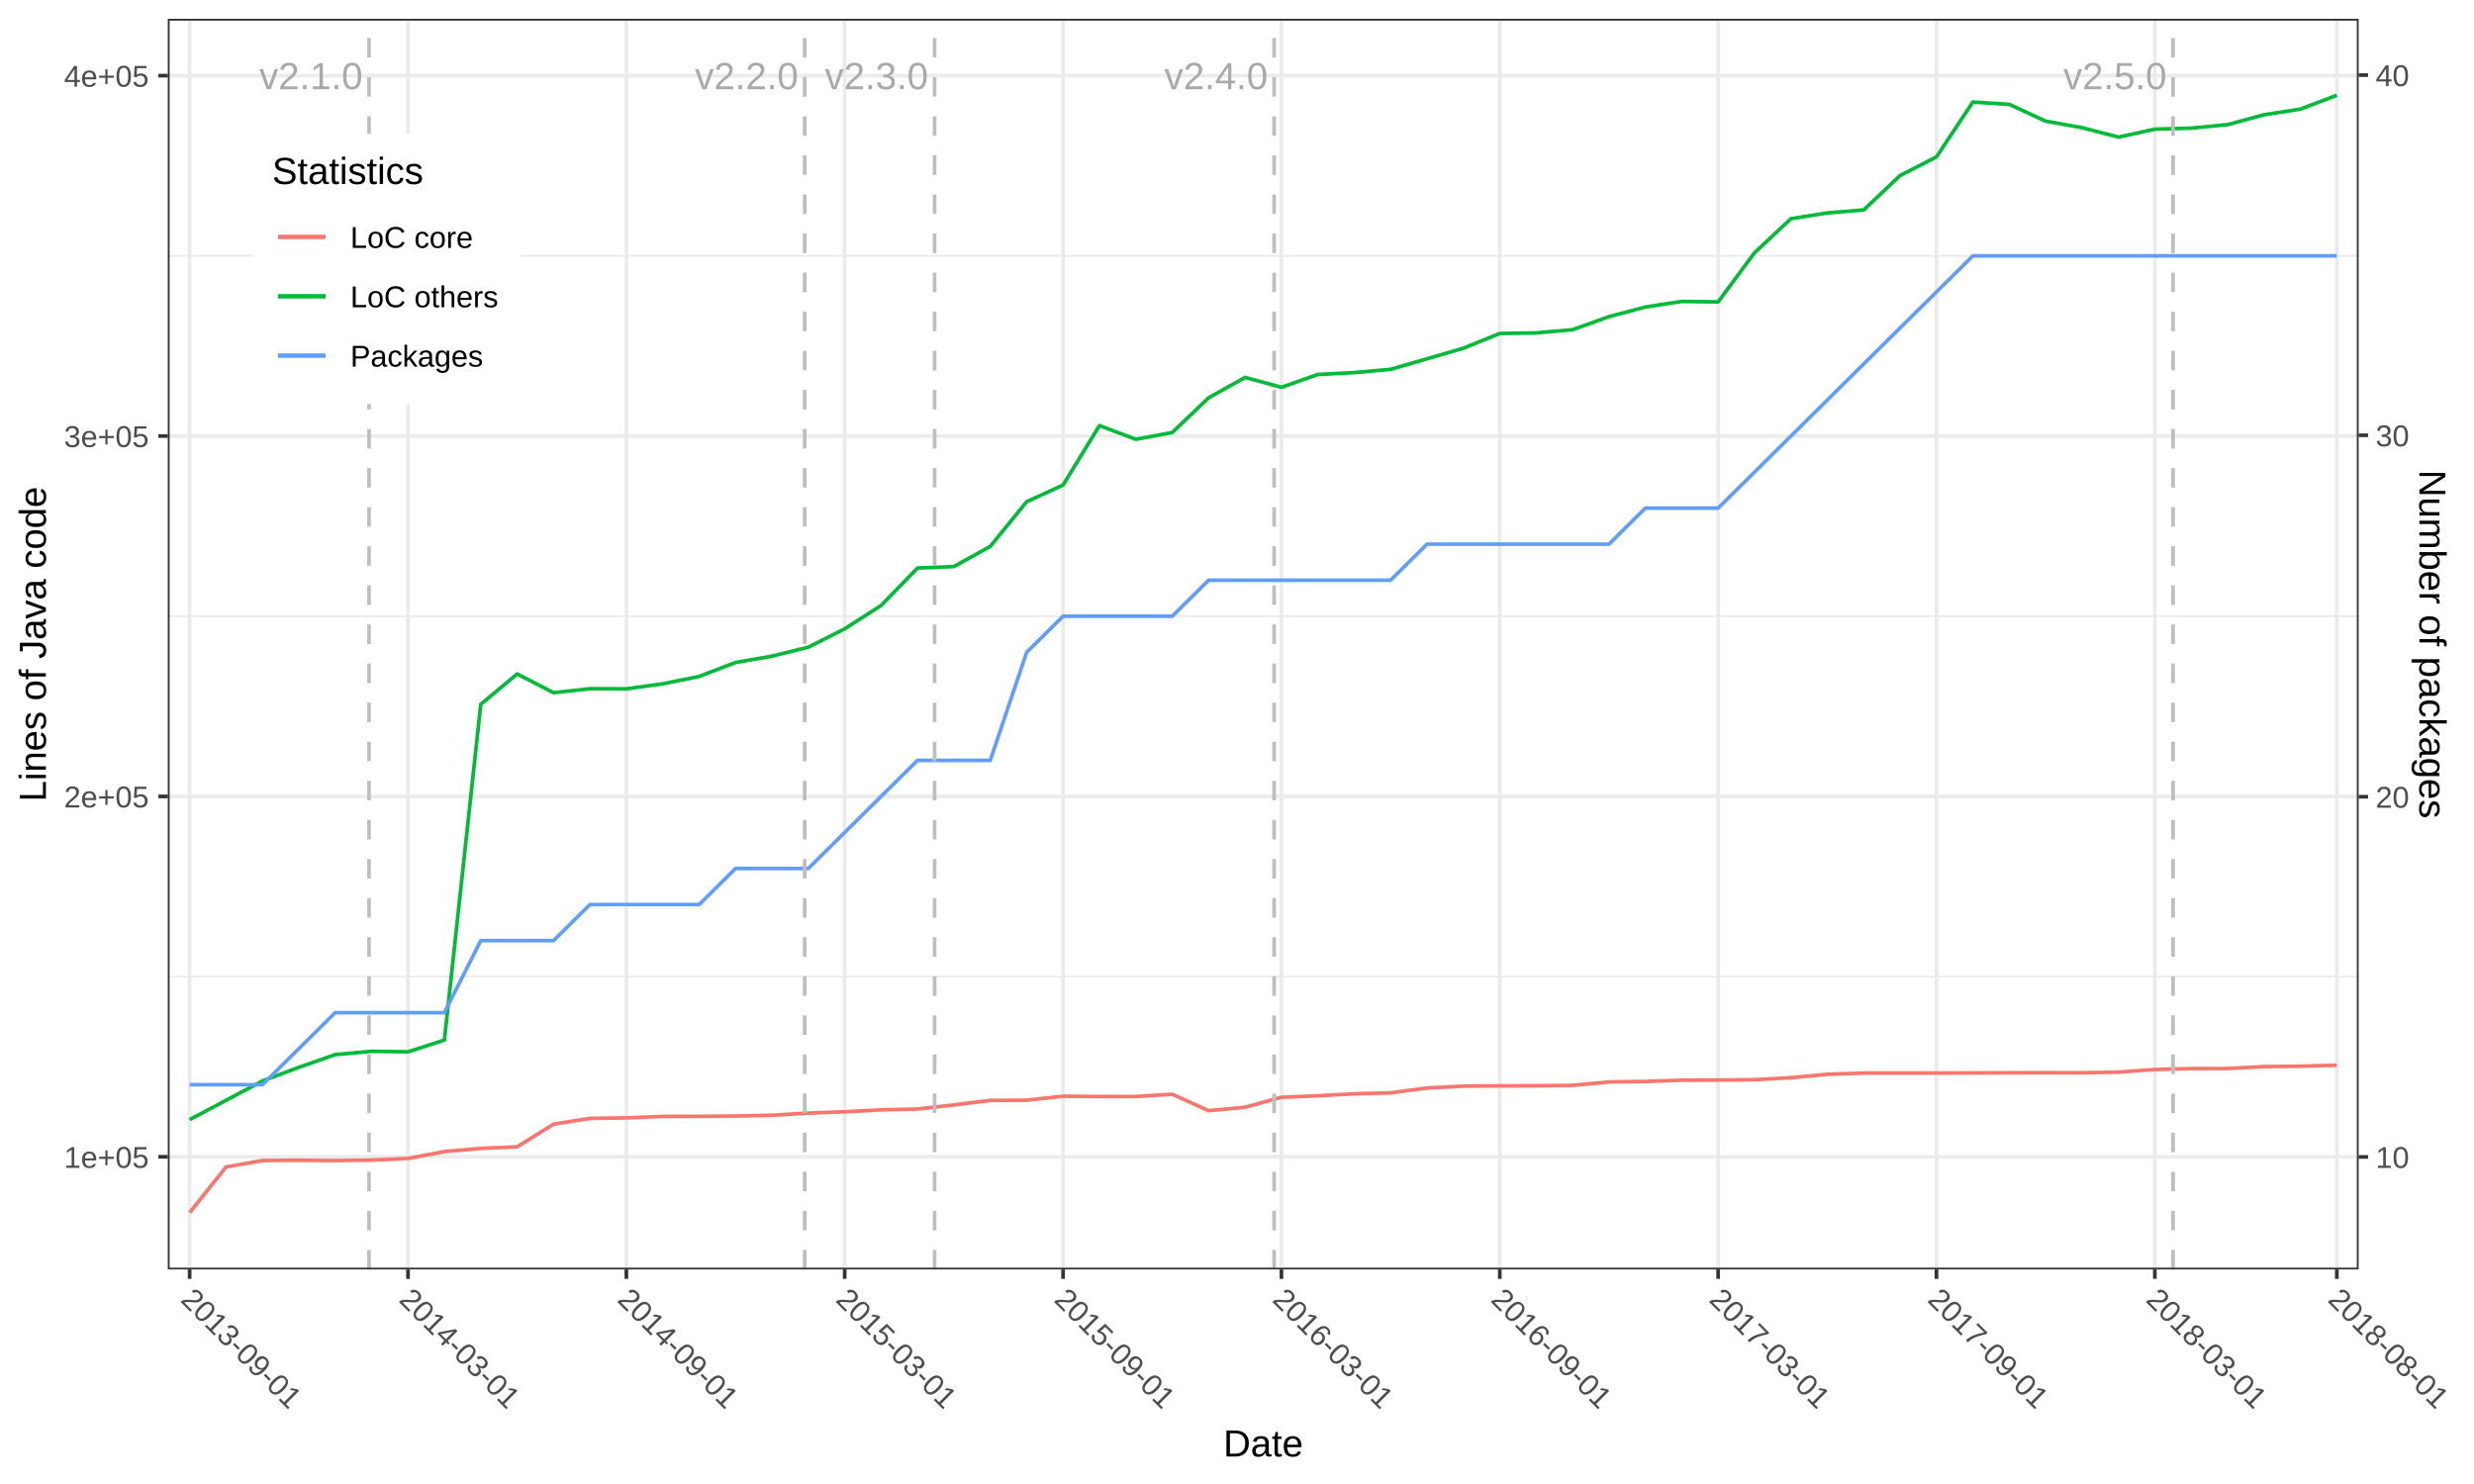
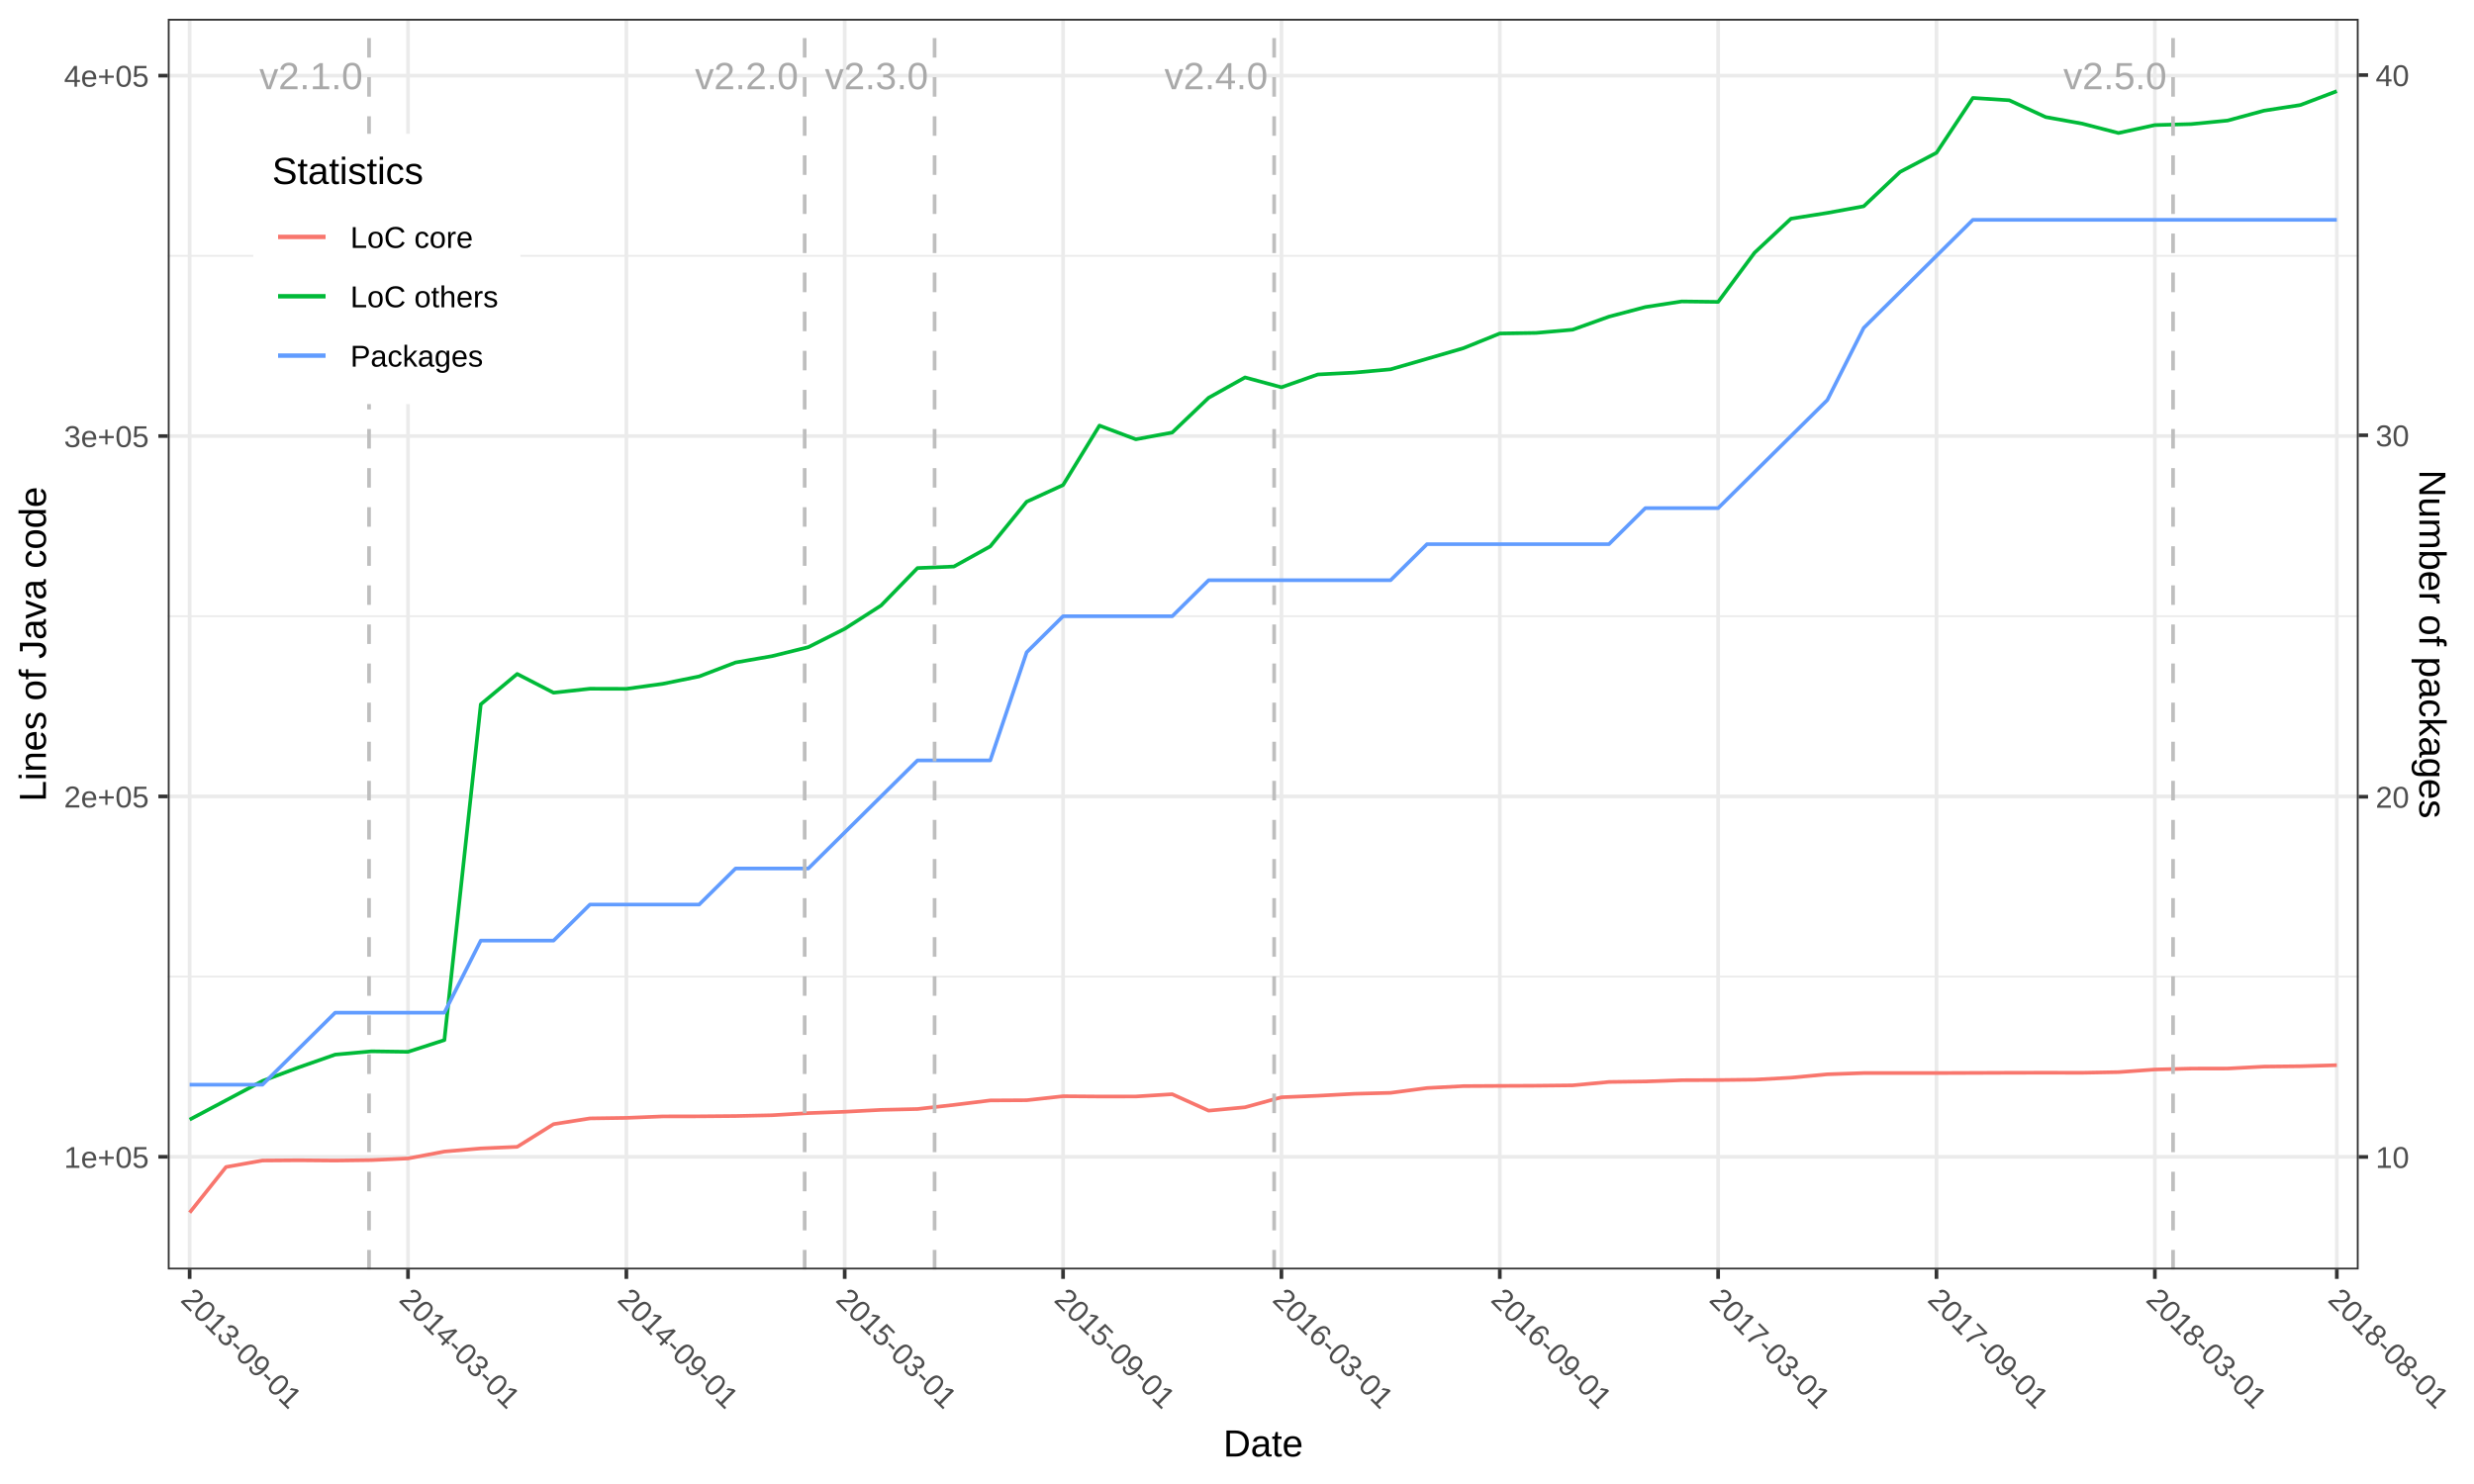
<svg xmlns="http://www.w3.org/2000/svg" viewBox="0 0 720.00 432.00">
  <defs>
    <style type="text/css">
    line, polyline, path, rect, circle {
      fill: none;
      stroke: #000000;
      stroke-linecap: round;
      stroke-linejoin: round;
      stroke-miterlimit: 10.00;
    }
  </style>
  </defs>
  <rect width="100%" height="100%" style="stroke: none; fill: #FFFFFF;" />
  <rect x="-0.00" y="0.00" width="720.00" height="432.00" style="stroke-width: 1.07; stroke: #FFFFFF; fill: #FFFFFF;" />
  <defs>
    <clipPath id="cpNDguODM0M3w2ODYuNDMyfDM2OS41NDh8NS40Nzk0NQ==">
      <rect x="48.83" y="5.48" width="637.60" height="364.07" />
    </clipPath>
  </defs>
  <rect x="48.83" y="5.48" width="637.60" height="364.07" style="stroke-width: 1.07; stroke: none; fill: #FFFFFF;" clip-path="url(#cpNDguODM0M3w2ODYuNDMyfDM2OS41NDh8NS40Nzk0NQ==)" />
  <polyline points="48.83,284.30 686.43,284.30 " style="stroke-width: 0.53; stroke: #EBEBEB; stroke-linecap: butt;" clip-path="url(#cpNDguODM0M3w2ODYuNDMyfDM2OS41NDh8NS40Nzk0NQ==)" />
  <polyline points="48.83,179.39 686.43,179.39 " style="stroke-width: 0.53; stroke: #EBEBEB; stroke-linecap: butt;" clip-path="url(#cpNDguODM0M3w2ODYuNDMyfDM2OS41NDh8NS40Nzk0NQ==)" />
  <polyline points="48.83,74.48 686.43,74.48 " style="stroke-width: 0.53; stroke: #EBEBEB; stroke-linecap: butt;" clip-path="url(#cpNDguODM0M3w2ODYuNDMyfDM2OS41NDh8NS40Nzk0NQ==)" />
  <polyline points="48.83,336.75 686.43,336.75 " style="stroke-width: 1.07; stroke: #EBEBEB; stroke-linecap: butt;" clip-path="url(#cpNDguODM0M3w2ODYuNDMyfDM2OS41NDh8NS40Nzk0NQ==)" />
  <polyline points="48.83,231.84 686.43,231.84 " style="stroke-width: 1.07; stroke: #EBEBEB; stroke-linecap: butt;" clip-path="url(#cpNDguODM0M3w2ODYuNDMyfDM2OS41NDh8NS40Nzk0NQ==)" />
  <polyline points="48.83,126.94 686.43,126.94 " style="stroke-width: 1.07; stroke: #EBEBEB; stroke-linecap: butt;" clip-path="url(#cpNDguODM0M3w2ODYuNDMyfDM2OS41NDh8NS40Nzk0NQ==)" />
  <polyline points="48.83,22.03 686.43,22.03 " style="stroke-width: 1.07; stroke: #EBEBEB; stroke-linecap: butt;" clip-path="url(#cpNDguODM0M3w2ODYuNDMyfDM2OS41NDh8NS40Nzk0NQ==)" />
  <polyline points="55.19,369.55 55.19,5.48 " style="stroke-width: 1.07; stroke: #EBEBEB; stroke-linecap: butt;" clip-path="url(#cpNDguODM0M3w2ODYuNDMyfDM2OS41NDh8NS40Nzk0NQ==)" />
  <polyline points="118.74,369.55 118.74,5.48 " style="stroke-width: 1.07; stroke: #EBEBEB; stroke-linecap: butt;" clip-path="url(#cpNDguODM0M3w2ODYuNDMyfDM2OS41NDh8NS40Nzk0NQ==)" />
  <polyline points="182.29,369.55 182.29,5.48 " style="stroke-width: 1.07; stroke: #EBEBEB; stroke-linecap: butt;" clip-path="url(#cpNDguODM0M3w2ODYuNDMyfDM2OS41NDh8NS40Nzk0NQ==)" />
  <polyline points="245.83,369.55 245.83,5.48 " style="stroke-width: 1.07; stroke: #EBEBEB; stroke-linecap: butt;" clip-path="url(#cpNDguODM0M3w2ODYuNDMyfDM2OS41NDh8NS40Nzk0NQ==)" />
  <polyline points="309.38,369.55 309.38,5.48 " style="stroke-width: 1.07; stroke: #EBEBEB; stroke-linecap: butt;" clip-path="url(#cpNDguODM0M3w2ODYuNDMyfDM2OS41NDh8NS40Nzk0NQ==)" />
  <polyline points="372.93,369.55 372.93,5.48 " style="stroke-width: 1.07; stroke: #EBEBEB; stroke-linecap: butt;" clip-path="url(#cpNDguODM0M3w2ODYuNDMyfDM2OS41NDh8NS40Nzk0NQ==)" />
  <polyline points="436.48,369.55 436.48,5.48 " style="stroke-width: 1.07; stroke: #EBEBEB; stroke-linecap: butt;" clip-path="url(#cpNDguODM0M3w2ODYuNDMyfDM2OS41NDh8NS40Nzk0NQ==)" />
  <polyline points="500.02,369.55 500.02,5.48 " style="stroke-width: 1.07; stroke: #EBEBEB; stroke-linecap: butt;" clip-path="url(#cpNDguODM0M3w2ODYuNDMyfDM2OS41NDh8NS40Nzk0NQ==)" />
  <polyline points="563.57,369.55 563.57,5.48 " style="stroke-width: 1.07; stroke: #EBEBEB; stroke-linecap: butt;" clip-path="url(#cpNDguODM0M3w2ODYuNDMyfDM2OS41NDh8NS40Nzk0NQ==)" />
  <polyline points="627.12,369.55 627.12,5.48 " style="stroke-width: 1.07; stroke: #EBEBEB; stroke-linecap: butt;" clip-path="url(#cpNDguODM0M3w2ODYuNDMyfDM2OS41NDh8NS40Nzk0NQ==)" />
  <polyline points="680.08,369.55 680.08,5.48 " style="stroke-width: 1.07; stroke: #EBEBEB; stroke-linecap: butt;" clip-path="url(#cpNDguODM0M3w2ODYuNDMyfDM2OS41NDh8NS40Nzk0NQ==)" />
  <polyline points="55.19,353.00 65.78,339.72 76.37,337.84 86.96,337.76 97.55,337.85 108.15,337.71 118.74,337.23 129.33,335.22 139.92,334.31 150.51,333.85 161.10,327.24 171.69,325.57 182.29,325.42 192.88,324.99 203.47,324.97 214.06,324.88 224.65,324.65 235.24,324.03 245.83,323.64 256.42,323.09 267.02,322.84 277.61,321.64 288.20,320.34 298.79,320.28 309.38,319.12 319.97,319.20 330.56,319.19 341.15,318.53 351.75,323.32 362.34,322.33 372.93,319.42 383.52,318.98 394.11,318.41 404.70,318.13 415.29,316.73 425.89,316.17 436.48,316.11 447.07,316.06 457.66,315.95 468.25,314.96 478.84,314.82 489.43,314.45 500.02,314.41 510.62,314.29 521.21,313.72 531.80,312.73 542.39,312.37 552.98,312.37 563.57,312.37 574.16,312.33 584.76,312.29 595.35,312.27 605.94,312.29 616.53,312.10 627.12,311.34 637.71,311.07 648.30,311.05 658.89,310.49 669.49,310.38 680.08,310.08 " style="stroke-width: 1.07; stroke: #F8766D; stroke-linecap: butt;" clip-path="url(#cpNDguODM0M3w2ODYuNDMyfDM2OS41NDh8NS40Nzk0NQ==)" />
-   <polyline points="55.19,325.92 65.78,320.31 76.37,314.68 86.96,310.71 97.55,307.00 108.15,306.04 118.74,306.19 129.33,302.77 139.92,205.03 150.51,196.19 161.10,201.65 171.69,200.49 182.29,200.52 192.88,199.06 203.47,196.91 214.06,192.85 224.65,191.01 235.24,188.39 245.83,183.05 256.42,176.26 267.02,165.36 277.61,164.92 288.20,159.05 298.79,146.05 309.38,141.20 319.97,123.89 330.56,127.88 341.15,125.91 351.75,115.79 362.34,109.87 372.93,112.74 383.52,109.01 394.11,108.47 404.70,107.51 415.29,104.45 425.89,101.36 436.48,97.08 447.07,96.91 457.66,95.98 468.25,92.18 478.84,89.38 489.43,87.75 500.02,87.88 510.62,73.57 521.21,63.66 531.80,61.98 542.39,61.11 552.98,51.10 563.57,45.66 574.16,29.70 584.76,30.38 595.35,35.27 605.94,37.17 616.53,39.91 627.12,37.60 637.71,37.30 648.30,36.28 658.89,33.40 669.49,31.76 680.08,27.73 " style="stroke-width: 1.07; stroke: #00BA38; stroke-linecap: butt;" clip-path="url(#cpNDguODM0M3w2ODYuNDMyfDM2OS41NDh8NS40Nzk0NQ==)" />
-   <polyline points="55.19,315.77 65.78,315.77 76.37,315.77 86.96,305.28 97.55,294.79 108.15,294.79 118.74,294.79 129.33,294.79 139.92,273.81 150.51,273.81 161.10,273.81 171.69,263.32 182.29,263.32 192.88,263.32 203.47,263.32 214.06,252.83 224.65,252.83 235.24,252.83 245.83,242.34 256.42,231.84 267.02,221.35 277.61,221.35 288.20,221.35 298.79,189.88 309.38,179.39 319.97,179.39 330.56,179.39 341.15,179.39 351.75,168.90 362.34,168.90 372.93,168.90 383.52,168.90 394.11,168.90 404.70,168.90 415.29,158.41 425.89,158.41 436.48,158.41 447.07,158.41 457.66,158.41 468.25,158.41 478.84,147.92 489.43,147.92 500.02,147.92 510.62,137.43 521.21,126.94 531.80,116.45 542.39,105.95 552.98,95.46 563.57,84.97 574.16,74.48 584.76,74.48 595.35,74.48 605.94,74.48 616.53,74.48 627.12,74.48 637.71,74.48 648.30,74.48 658.89,74.48 669.49,74.48 680.08,74.48 " style="stroke-width: 1.07; stroke: #619CFF; stroke-linecap: butt;" clip-path="url(#cpNDguODM0M3w2ODYuNDMyfDM2OS41NDh8NS40Nzk0NQ==)" />
+   <polyline points="55.19,325.92 65.78,320.31 76.37,314.68 86.96,310.71 97.55,307.00 108.15,306.04 118.74,306.19 129.33,302.77 139.92,205.03 150.51,196.19 161.10,201.65 171.69,200.49 182.29,200.52 192.88,199.06 203.47,196.91 214.06,192.85 224.65,191.01 235.24,188.39 245.83,183.05 256.42,176.26 267.02,165.36 277.61,164.92 288.20,159.05 298.79,146.05 309.38,141.20 319.97,123.89 330.56,127.88 341.15,125.91 351.75,115.79 362.34,109.87 372.93,112.74 383.52,109.01 394.11,108.47 404.70,107.51 415.29,104.45 425.89,101.36 436.48,97.08 447.07,96.91 457.66,95.98 468.25,92.18 478.84,89.38 489.43,87.75 500.02,87.88 510.62,73.57 521.21,63.66 531.80,61.98 542.39,60.05 552.98,50.04 563.57,44.48 574.16,28.51 584.76,29.19 595.35,34.08 605.94,35.98 616.53,38.72 627.12,36.41 637.71,36.12 648.30,35.09 658.89,32.21 669.49,30.57 680.08,26.54 " style="stroke-width: 1.07; stroke: #00BA38; stroke-linecap: butt;" clip-path="url(#cpNDguODM0M3w2ODYuNDMyfDM2OS41NDh8NS40Nzk0NQ==)" />
+   <polyline points="55.19,315.77 65.78,315.77 76.37,315.77 86.96,305.28 97.55,294.79 108.15,294.79 118.74,294.79 129.33,294.79 139.92,273.81 150.51,273.81 161.10,273.81 171.69,263.32 182.29,263.32 192.88,263.32 203.47,263.32 214.06,252.83 224.65,252.83 235.24,252.83 245.83,242.34 256.42,231.84 267.02,221.35 277.61,221.35 288.20,221.35 298.79,189.88 309.38,179.39 319.97,179.39 330.56,179.39 341.15,179.39 351.75,168.90 362.34,168.90 372.93,168.90 383.52,168.90 394.11,168.90 404.70,168.90 415.29,158.41 425.89,158.41 436.48,158.41 447.07,158.41 457.66,158.41 468.25,158.41 478.84,147.92 489.43,147.92 500.02,147.92 510.62,137.43 521.21,126.94 531.80,116.45 542.39,95.46 552.98,84.97 563.57,74.48 574.16,63.99 584.76,63.99 595.35,63.99 605.94,63.99 616.53,63.99 627.12,63.99 637.71,63.99 648.30,63.99 658.89,63.99 669.49,63.99 680.08,63.99 " style="stroke-width: 1.07; stroke: #619CFF; stroke-linecap: butt;" clip-path="url(#cpNDguODM0M3w2ODYuNDMyfDM2OS41NDh8NS40Nzk0NQ==)" />
  <line x1="632.42" y1="369.55" x2="632.42" y2="5.48" style="stroke-width: 1.07; stroke: #BEBEBE; stroke-dasharray: 5.69,5.69; stroke-linecap: butt;" clip-path="url(#cpNDguODM0M3w2ODYuNDMyfDM2OS41NDh8NS40Nzk0NQ==)" />
  <line x1="370.81" y1="369.55" x2="370.81" y2="5.48" style="stroke-width: 1.07; stroke: #BEBEBE; stroke-dasharray: 5.69,5.69; stroke-linecap: butt;" clip-path="url(#cpNDguODM0M3w2ODYuNDMyfDM2OS41NDh8NS40Nzk0NQ==)" />
  <line x1="271.99" y1="369.55" x2="271.99" y2="5.48" style="stroke-width: 1.07; stroke: #BEBEBE; stroke-dasharray: 5.69,5.69; stroke-linecap: butt;" clip-path="url(#cpNDguODM0M3w2ODYuNDMyfDM2OS41NDh8NS40Nzk0NQ==)" />
  <line x1="234.18" y1="369.55" x2="234.18" y2="5.48" style="stroke-width: 1.07; stroke: #BEBEBE; stroke-dasharray: 5.69,5.69; stroke-linecap: butt;" clip-path="url(#cpNDguODM0M3w2ODYuNDMyfDM2OS41NDh8NS40Nzk0NQ==)" />
  <line x1="107.40" y1="369.55" x2="107.40" y2="5.48" style="stroke-width: 1.07; stroke: #BEBEBE; stroke-dasharray: 5.69,5.69; stroke-linecap: butt;" clip-path="url(#cpNDguODM0M3w2ODYuNDMyfDM2OS41NDh8NS40Nzk0NQ==)" />
  <g clip-path="url(#cpNDguODM0M3w2ODYuNDMyfDM2OS41NDh8NS40Nzk0NQ==)">
    <text x="600.49" y="25.97" style="font-size: 11.04px; fill: #A9A9A9; font-family: Arial;" textLength="29.97px" lengthAdjust="spacingAndGlyphs">v2.5.0</text>
  </g>
  <g clip-path="url(#cpNDguODM0M3w2ODYuNDMyfDM2OS41NDh8NS40Nzk0NQ==)">
    <text x="338.88" y="25.97" style="font-size: 11.04px; fill: #A9A9A9; font-family: Arial;" textLength="29.97px" lengthAdjust="spacingAndGlyphs">v2.4.0</text>
  </g>
  <g clip-path="url(#cpNDguODM0M3w2ODYuNDMyfDM2OS41NDh8NS40Nzk0NQ==)">
    <text x="240.06" y="25.97" style="font-size: 11.04px; fill: #A9A9A9; font-family: Arial;" textLength="29.97px" lengthAdjust="spacingAndGlyphs">v2.3.0</text>
  </g>
  <g clip-path="url(#cpNDguODM0M3w2ODYuNDMyfDM2OS41NDh8NS40Nzk0NQ==)">
    <text x="202.25" y="25.97" style="font-size: 11.04px; fill: #A9A9A9; font-family: Arial;" textLength="29.97px" lengthAdjust="spacingAndGlyphs">v2.2.0</text>
  </g>
  <g clip-path="url(#cpNDguODM0M3w2ODYuNDMyfDM2OS41NDh8NS40Nzk0NQ==)">
    <text x="75.48" y="25.97" style="font-size: 11.04px; fill: #A9A9A9; font-family: Arial;" textLength="29.97px" lengthAdjust="spacingAndGlyphs">v2.1.0</text>
  </g>
  <rect x="48.83" y="5.48" width="637.60" height="364.07" style="stroke-width: 1.07; stroke: #333333;" clip-path="url(#cpNDguODM0M3w2ODYuNDMyfDM2OS41NDh8NS40Nzk0NQ==)" />
  <defs>
    <clipPath id="cpMHw3MjB8NDMyfDA=">
      <rect x="0.00" y="0.00" width="720.00" height="432.00" />
    </clipPath>
  </defs>
  <g clip-path="url(#cpMHw3MjB8NDMyfDA=)">
    <text x="18.63" y="339.97" style="font-size: 8.80px; fill: #4D4D4D; font-family: Arial;" textLength="25.28px" lengthAdjust="spacingAndGlyphs">1e+05</text>
  </g>
  <g clip-path="url(#cpMHw3MjB8NDMyfDA=)">
    <text x="18.63" y="235.06" style="font-size: 8.80px; fill: #4D4D4D; font-family: Arial;" textLength="25.28px" lengthAdjust="spacingAndGlyphs">2e+05</text>
  </g>
  <g clip-path="url(#cpMHw3MjB8NDMyfDA=)">
    <text x="18.63" y="130.15" style="font-size: 8.80px; fill: #4D4D4D; font-family: Arial;" textLength="25.28px" lengthAdjust="spacingAndGlyphs">3e+05</text>
  </g>
  <g clip-path="url(#cpMHw3MjB8NDMyfDA=)">
    <text x="18.63" y="25.25" style="font-size: 8.80px; fill: #4D4D4D; font-family: Arial;" textLength="25.28px" lengthAdjust="spacingAndGlyphs">4e+05</text>
  </g>
  <polyline points="46.09,336.75 48.83,336.75 " style="stroke-width: 1.07; stroke: #333333; stroke-linecap: butt;" clip-path="url(#cpMHw3MjB8NDMyfDA=)" />
  <polyline points="46.09,231.84 48.83,231.84 " style="stroke-width: 1.07; stroke: #333333; stroke-linecap: butt;" clip-path="url(#cpMHw3MjB8NDMyfDA=)" />
  <polyline points="46.09,126.94 48.83,126.94 " style="stroke-width: 1.07; stroke: #333333; stroke-linecap: butt;" clip-path="url(#cpMHw3MjB8NDMyfDA=)" />
  <polyline points="46.09,22.03 48.83,22.03 " style="stroke-width: 1.07; stroke: #333333; stroke-linecap: butt;" clip-path="url(#cpMHw3MjB8NDMyfDA=)" />
  <polyline points="686.43,336.78 689.17,336.78 " style="stroke-width: 1.07; stroke: #333333; stroke-linecap: butt;" clip-path="url(#cpMHw3MjB8NDMyfDA=)" />
  <polyline points="686.43,231.93 689.17,231.93 " style="stroke-width: 1.07; stroke: #333333; stroke-linecap: butt;" clip-path="url(#cpMHw3MjB8NDMyfDA=)" />
  <polyline points="686.43,126.71 689.17,126.71 " style="stroke-width: 1.07; stroke: #333333; stroke-linecap: butt;" clip-path="url(#cpMHw3MjB8NDMyfDA=)" />
  <polyline points="686.43,21.86 689.17,21.86 " style="stroke-width: 1.07; stroke: #333333; stroke-linecap: butt;" clip-path="url(#cpMHw3MjB8NDMyfDA=)" />
  <g clip-path="url(#cpMHw3MjB8NDMyfDA=)">
    <text x="691.36" y="340.00" style="font-size: 8.80px; fill: #4D4D4D; font-family: Arial;" textLength="10.01px" lengthAdjust="spacingAndGlyphs">10</text>
  </g>
  <g clip-path="url(#cpMHw3MjB8NDMyfDA=)">
    <text x="691.36" y="235.15" style="font-size: 8.80px; fill: #4D4D4D; font-family: Arial;" textLength="10.01px" lengthAdjust="spacingAndGlyphs">20</text>
  </g>
  <g clip-path="url(#cpMHw3MjB8NDMyfDA=)">
    <text x="691.36" y="129.93" style="font-size: 8.80px; fill: #4D4D4D; font-family: Arial;" textLength="10.01px" lengthAdjust="spacingAndGlyphs">30</text>
  </g>
  <g clip-path="url(#cpMHw3MjB8NDMyfDA=)">
    <text x="691.36" y="25.08" style="font-size: 8.80px; fill: #4D4D4D; font-family: Arial;" textLength="10.01px" lengthAdjust="spacingAndGlyphs">40</text>
  </g>
  <polyline points="55.19,372.29 55.19,369.55 " style="stroke-width: 1.07; stroke: #333333; stroke-linecap: butt;" clip-path="url(#cpMHw3MjB8NDMyfDA=)" />
  <polyline points="118.74,372.29 118.74,369.55 " style="stroke-width: 1.07; stroke: #333333; stroke-linecap: butt;" clip-path="url(#cpMHw3MjB8NDMyfDA=)" />
  <polyline points="182.29,372.29 182.29,369.55 " style="stroke-width: 1.07; stroke: #333333; stroke-linecap: butt;" clip-path="url(#cpMHw3MjB8NDMyfDA=)" />
  <polyline points="245.83,372.29 245.83,369.55 " style="stroke-width: 1.07; stroke: #333333; stroke-linecap: butt;" clip-path="url(#cpMHw3MjB8NDMyfDA=)" />
  <polyline points="309.38,372.29 309.38,369.55 " style="stroke-width: 1.07; stroke: #333333; stroke-linecap: butt;" clip-path="url(#cpMHw3MjB8NDMyfDA=)" />
  <polyline points="372.93,372.29 372.93,369.55 " style="stroke-width: 1.07; stroke: #333333; stroke-linecap: butt;" clip-path="url(#cpMHw3MjB8NDMyfDA=)" />
  <polyline points="436.48,372.29 436.48,369.55 " style="stroke-width: 1.07; stroke: #333333; stroke-linecap: butt;" clip-path="url(#cpMHw3MjB8NDMyfDA=)" />
  <polyline points="500.02,372.29 500.02,369.55 " style="stroke-width: 1.07; stroke: #333333; stroke-linecap: butt;" clip-path="url(#cpMHw3MjB8NDMyfDA=)" />
  <polyline points="563.57,372.29 563.57,369.55 " style="stroke-width: 1.07; stroke: #333333; stroke-linecap: butt;" clip-path="url(#cpMHw3MjB8NDMyfDA=)" />
  <polyline points="627.12,372.29 627.12,369.55 " style="stroke-width: 1.07; stroke: #333333; stroke-linecap: butt;" clip-path="url(#cpMHw3MjB8NDMyfDA=)" />
  <polyline points="680.08,372.29 680.08,369.55 " style="stroke-width: 1.07; stroke: #333333; stroke-linecap: butt;" clip-path="url(#cpMHw3MjB8NDMyfDA=)" />
  <g clip-path="url(#cpMHw3MjB8NDMyfDA=)">
    <text transform="translate(52.26,378.71) rotate(-315)" style="font-size: 8.80px; fill: #4D4D4D; font-family: Arial;" textLength="46.04px" lengthAdjust="spacingAndGlyphs">2013-09-01</text>
  </g>
  <g clip-path="url(#cpMHw3MjB8NDMyfDA=)">
    <text transform="translate(115.81,378.71) rotate(-315)" style="font-size: 8.80px; fill: #4D4D4D; font-family: Arial;" textLength="46.04px" lengthAdjust="spacingAndGlyphs">2014-03-01</text>
  </g>
  <g clip-path="url(#cpMHw3MjB8NDMyfDA=)">
    <text transform="translate(179.36,378.71) rotate(-315)" style="font-size: 8.80px; fill: #4D4D4D; font-family: Arial;" textLength="46.04px" lengthAdjust="spacingAndGlyphs">2014-09-01</text>
  </g>
  <g clip-path="url(#cpMHw3MjB8NDMyfDA=)">
    <text transform="translate(242.91,378.71) rotate(-315)" style="font-size: 8.80px; fill: #4D4D4D; font-family: Arial;" textLength="46.04px" lengthAdjust="spacingAndGlyphs">2015-03-01</text>
  </g>
  <g clip-path="url(#cpMHw3MjB8NDMyfDA=)">
    <text transform="translate(306.46,378.71) rotate(-315)" style="font-size: 8.80px; fill: #4D4D4D; font-family: Arial;" textLength="46.04px" lengthAdjust="spacingAndGlyphs">2015-09-01</text>
  </g>
  <g clip-path="url(#cpMHw3MjB8NDMyfDA=)">
    <text transform="translate(370.00,378.71) rotate(-315)" style="font-size: 8.80px; fill: #4D4D4D; font-family: Arial;" textLength="46.04px" lengthAdjust="spacingAndGlyphs">2016-03-01</text>
  </g>
  <g clip-path="url(#cpMHw3MjB8NDMyfDA=)">
    <text transform="translate(433.55,378.71) rotate(-315)" style="font-size: 8.80px; fill: #4D4D4D; font-family: Arial;" textLength="46.04px" lengthAdjust="spacingAndGlyphs">2016-09-01</text>
  </g>
  <g clip-path="url(#cpMHw3MjB8NDMyfDA=)">
    <text transform="translate(497.10,378.71) rotate(-315)" style="font-size: 8.80px; fill: #4D4D4D; font-family: Arial;" textLength="46.04px" lengthAdjust="spacingAndGlyphs">2017-03-01</text>
  </g>
  <g clip-path="url(#cpMHw3MjB8NDMyfDA=)">
    <text transform="translate(560.65,378.71) rotate(-315)" style="font-size: 8.80px; fill: #4D4D4D; font-family: Arial;" textLength="46.04px" lengthAdjust="spacingAndGlyphs">2017-09-01</text>
  </g>
  <g clip-path="url(#cpMHw3MjB8NDMyfDA=)">
    <text transform="translate(624.20,378.71) rotate(-315)" style="font-size: 8.80px; fill: #4D4D4D; font-family: Arial;" textLength="46.04px" lengthAdjust="spacingAndGlyphs">2018-03-01</text>
  </g>
  <g clip-path="url(#cpMHw3MjB8NDMyfDA=)">
    <text transform="translate(677.15,378.71) rotate(-315)" style="font-size: 8.80px; fill: #4D4D4D; font-family: Arial;" textLength="46.04px" lengthAdjust="spacingAndGlyphs">2018-08-01</text>
  </g>
  <g clip-path="url(#cpMHw3MjB8NDMyfDA=)">
    <text x="356.02" y="423.99" style="font-size: 11.00px; font-family: Arial;" textLength="23.24px" lengthAdjust="spacingAndGlyphs">Date</text>
  </g>
  <g clip-path="url(#cpMHw3MjB8NDMyfDA=)">
    <text transform="translate(13.35,233.38) rotate(-90)" style="font-size: 11.00px; font-family: Arial;" textLength="91.73px" lengthAdjust="spacingAndGlyphs">Lines of Java code</text>
  </g>
  <g clip-path="url(#cpMHw3MjB8NDMyfDA=)">
    <text transform="translate(704.11,136.76) rotate(90)" style="font-size: 11.00px; font-family: Arial;" textLength="101.50px" lengthAdjust="spacingAndGlyphs">Number of packages</text>
  </g>
  <rect x="73.72" y="38.95" width="77.74" height="78.68" style="stroke-width: 1.07; stroke: none; fill: #FFFFFF;" clip-path="url(#cpMHw3MjB8NDMyfDA=)" />
  <g clip-path="url(#cpMHw3MjB8NDMyfDA=)">
    <text x="79.20" y="53.57" style="font-size: 11.00px; font-family: Arial;" textLength="44.01px" lengthAdjust="spacingAndGlyphs">Statistics</text>
  </g>
  <rect x="79.20" y="60.32" width="17.28" height="17.28" style="stroke-width: 1.07; stroke: none; fill: #FFFFFF;" clip-path="url(#cpMHw3MjB8NDMyfDA=)" />
  <line x1="80.93" y1="68.96" x2="94.75" y2="68.96" style="stroke-width: 1.07; stroke: #F8766D; stroke-linecap: butt;" clip-path="url(#cpMHw3MjB8NDMyfDA=)" />
  <line x1="80.93" y1="68.96" x2="94.75" y2="68.96" style="stroke-width: 1.07; stroke: #F8766D; stroke-linecap: butt;" clip-path="url(#cpMHw3MjB8NDMyfDA=)" />
  <line x1="80.93" y1="68.96" x2="94.75" y2="68.96" style="stroke-width: 1.07; stroke: #F8766D; stroke-linecap: butt;" clip-path="url(#cpMHw3MjB8NDMyfDA=)" />
  <rect x="79.20" y="77.60" width="17.28" height="17.28" style="stroke-width: 1.07; stroke: none; fill: #FFFFFF;" clip-path="url(#cpMHw3MjB8NDMyfDA=)" />
  <line x1="80.93" y1="86.24" x2="94.75" y2="86.24" style="stroke-width: 1.07; stroke: #00BA38; stroke-linecap: butt;" clip-path="url(#cpMHw3MjB8NDMyfDA=)" />
  <line x1="80.93" y1="86.24" x2="94.75" y2="86.24" style="stroke-width: 1.07; stroke: #00BA38; stroke-linecap: butt;" clip-path="url(#cpMHw3MjB8NDMyfDA=)" />
  <line x1="80.93" y1="86.24" x2="94.75" y2="86.24" style="stroke-width: 1.07; stroke: #00BA38; stroke-linecap: butt;" clip-path="url(#cpMHw3MjB8NDMyfDA=)" />
  <rect x="79.20" y="94.88" width="17.28" height="17.28" style="stroke-width: 1.07; stroke: none; fill: #FFFFFF;" clip-path="url(#cpMHw3MjB8NDMyfDA=)" />
  <line x1="80.93" y1="103.52" x2="94.75" y2="103.52" style="stroke-width: 1.07; stroke: #619CFF; stroke-linecap: butt;" clip-path="url(#cpMHw3MjB8NDMyfDA=)" />
  <line x1="80.93" y1="103.52" x2="94.75" y2="103.52" style="stroke-width: 1.07; stroke: #619CFF; stroke-linecap: butt;" clip-path="url(#cpMHw3MjB8NDMyfDA=)" />
  <line x1="80.93" y1="103.52" x2="94.75" y2="103.52" style="stroke-width: 1.07; stroke: #619CFF; stroke-linecap: butt;" clip-path="url(#cpMHw3MjB8NDMyfDA=)" />
  <g clip-path="url(#cpMHw3MjB8NDMyfDA=)">
    <text x="101.96" y="72.17" style="font-size: 8.80px; font-family: Arial;" textLength="36.52px" lengthAdjust="spacingAndGlyphs">LoC core</text>
  </g>
  <g clip-path="url(#cpMHw3MjB8NDMyfDA=)">
    <text x="101.96" y="89.45" style="font-size: 8.80px; font-family: Arial;" textLength="44.02px" lengthAdjust="spacingAndGlyphs">LoC others</text>
  </g>
  <g clip-path="url(#cpMHw3MjB8NDMyfDA=)">
    <text x="101.96" y="106.73" style="font-size: 8.80px; font-family: Arial;" textLength="39.52px" lengthAdjust="spacingAndGlyphs">Packages</text>
  </g>
</svg>
